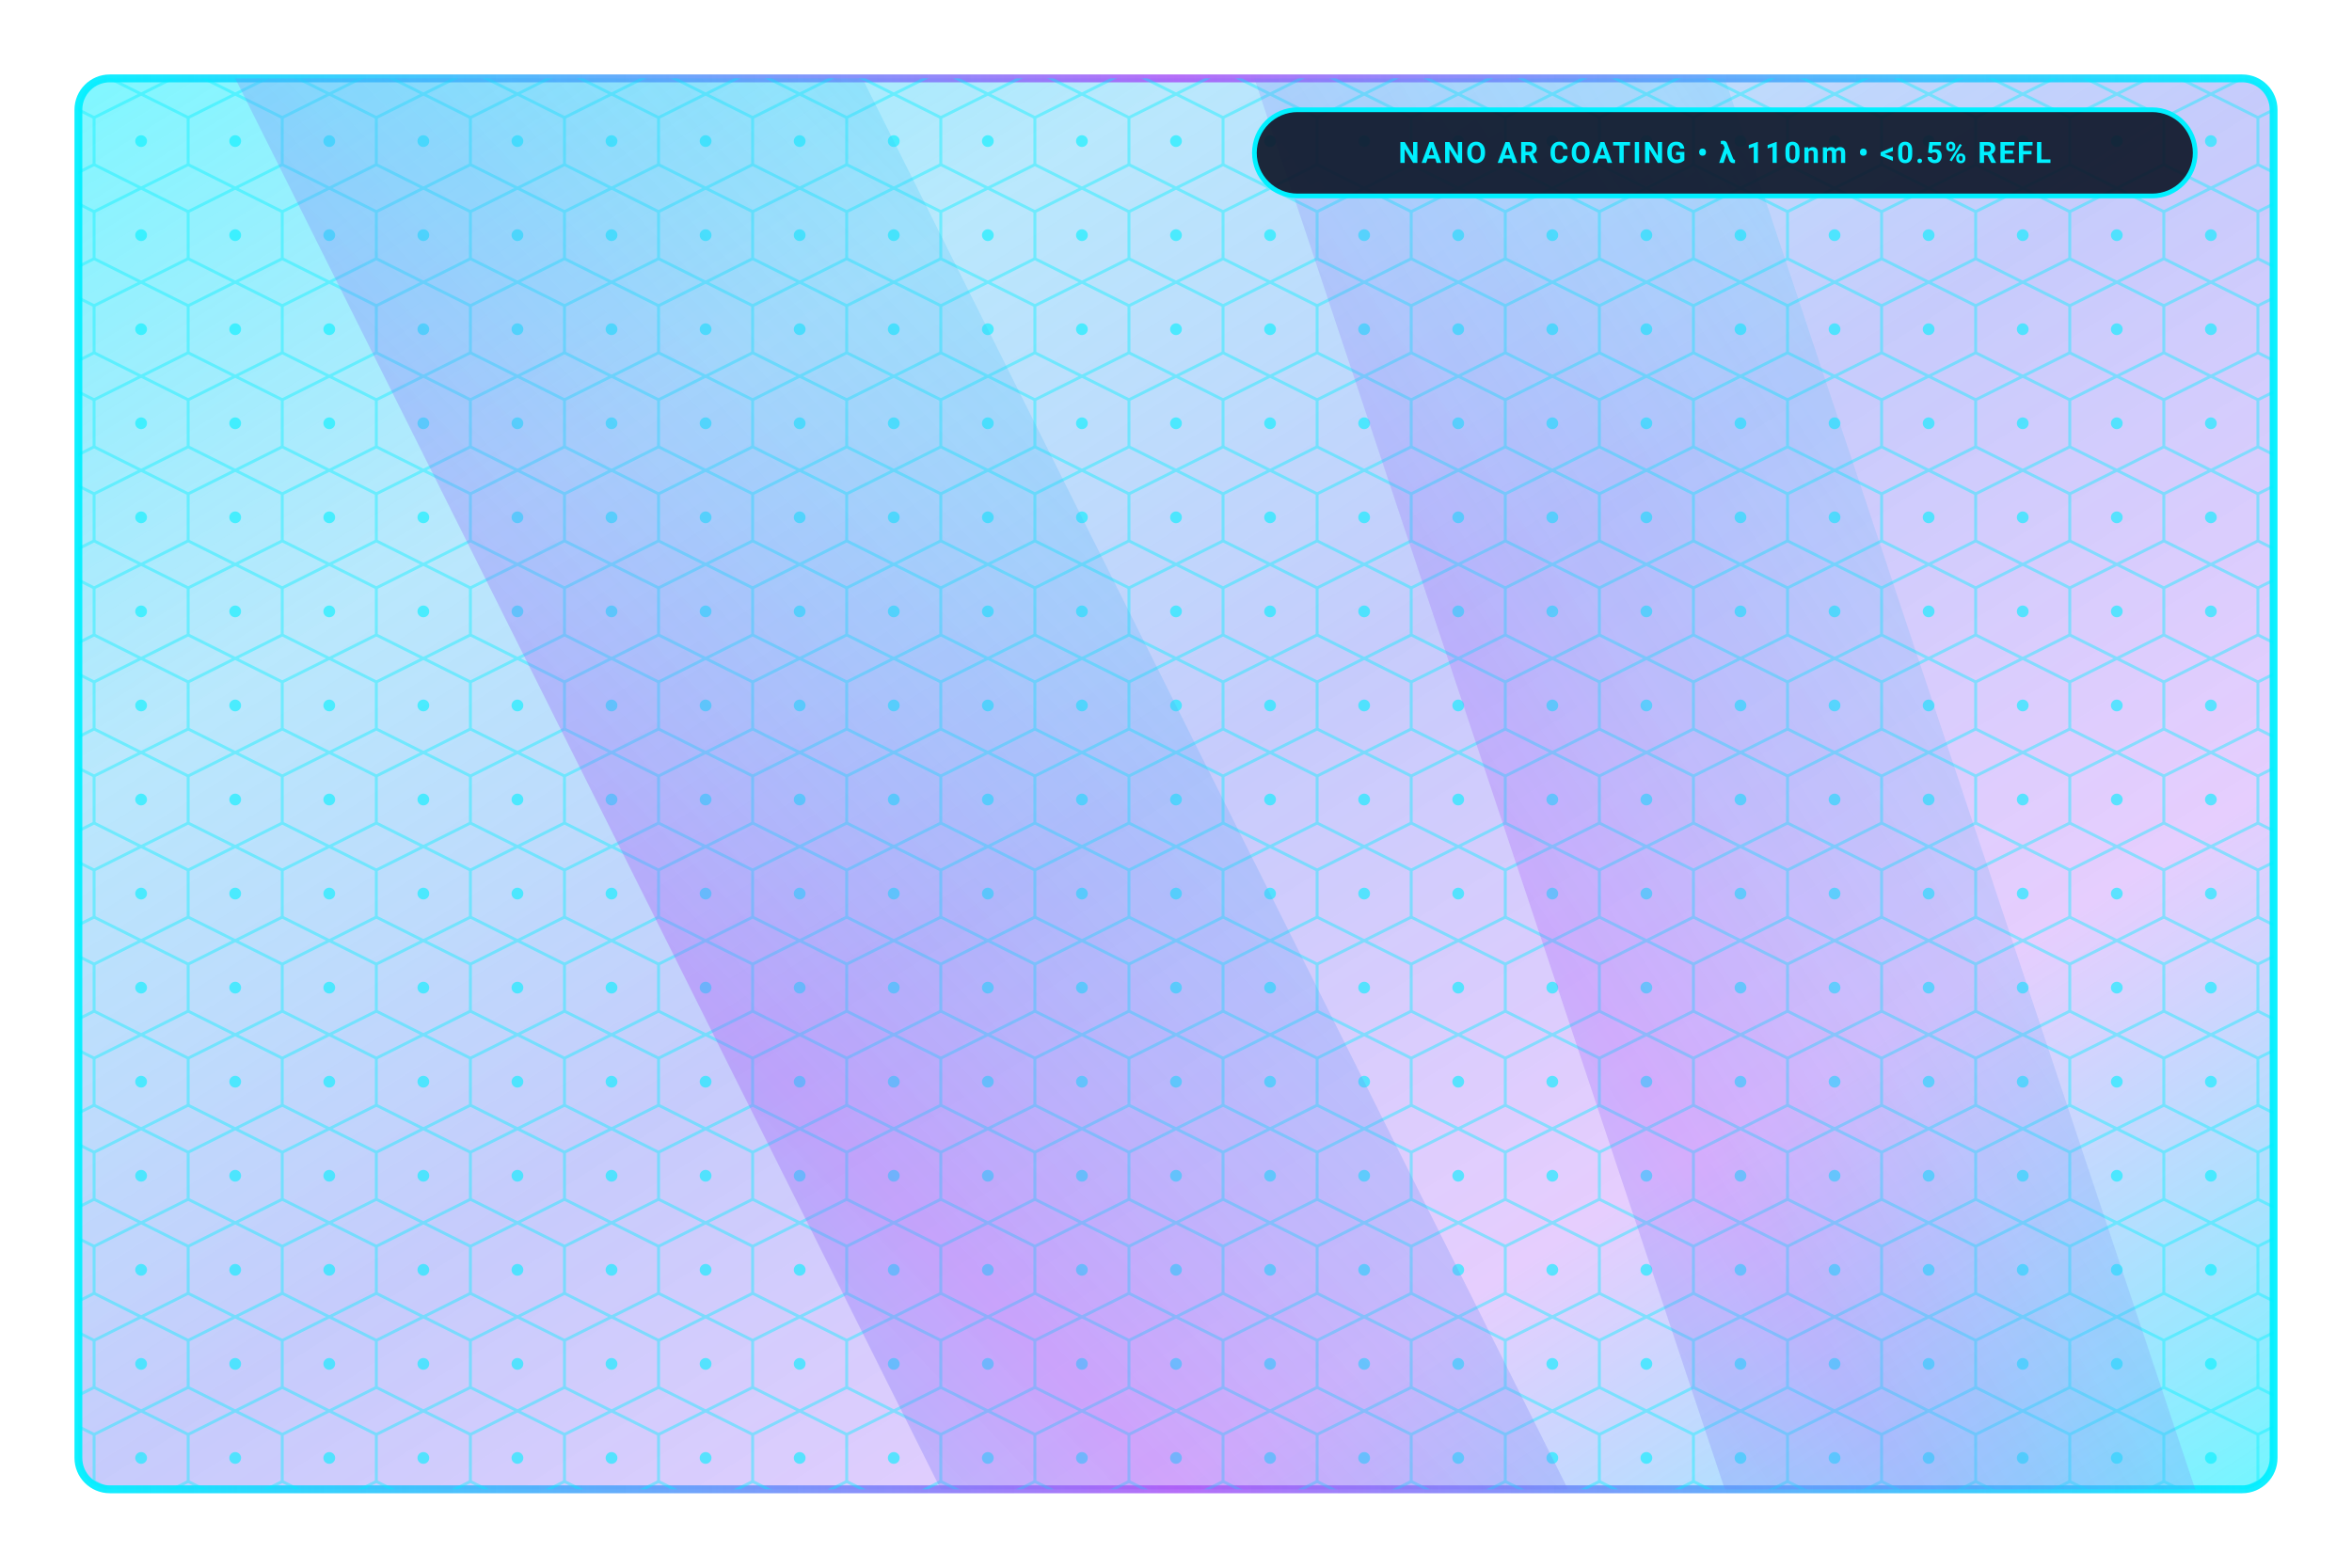
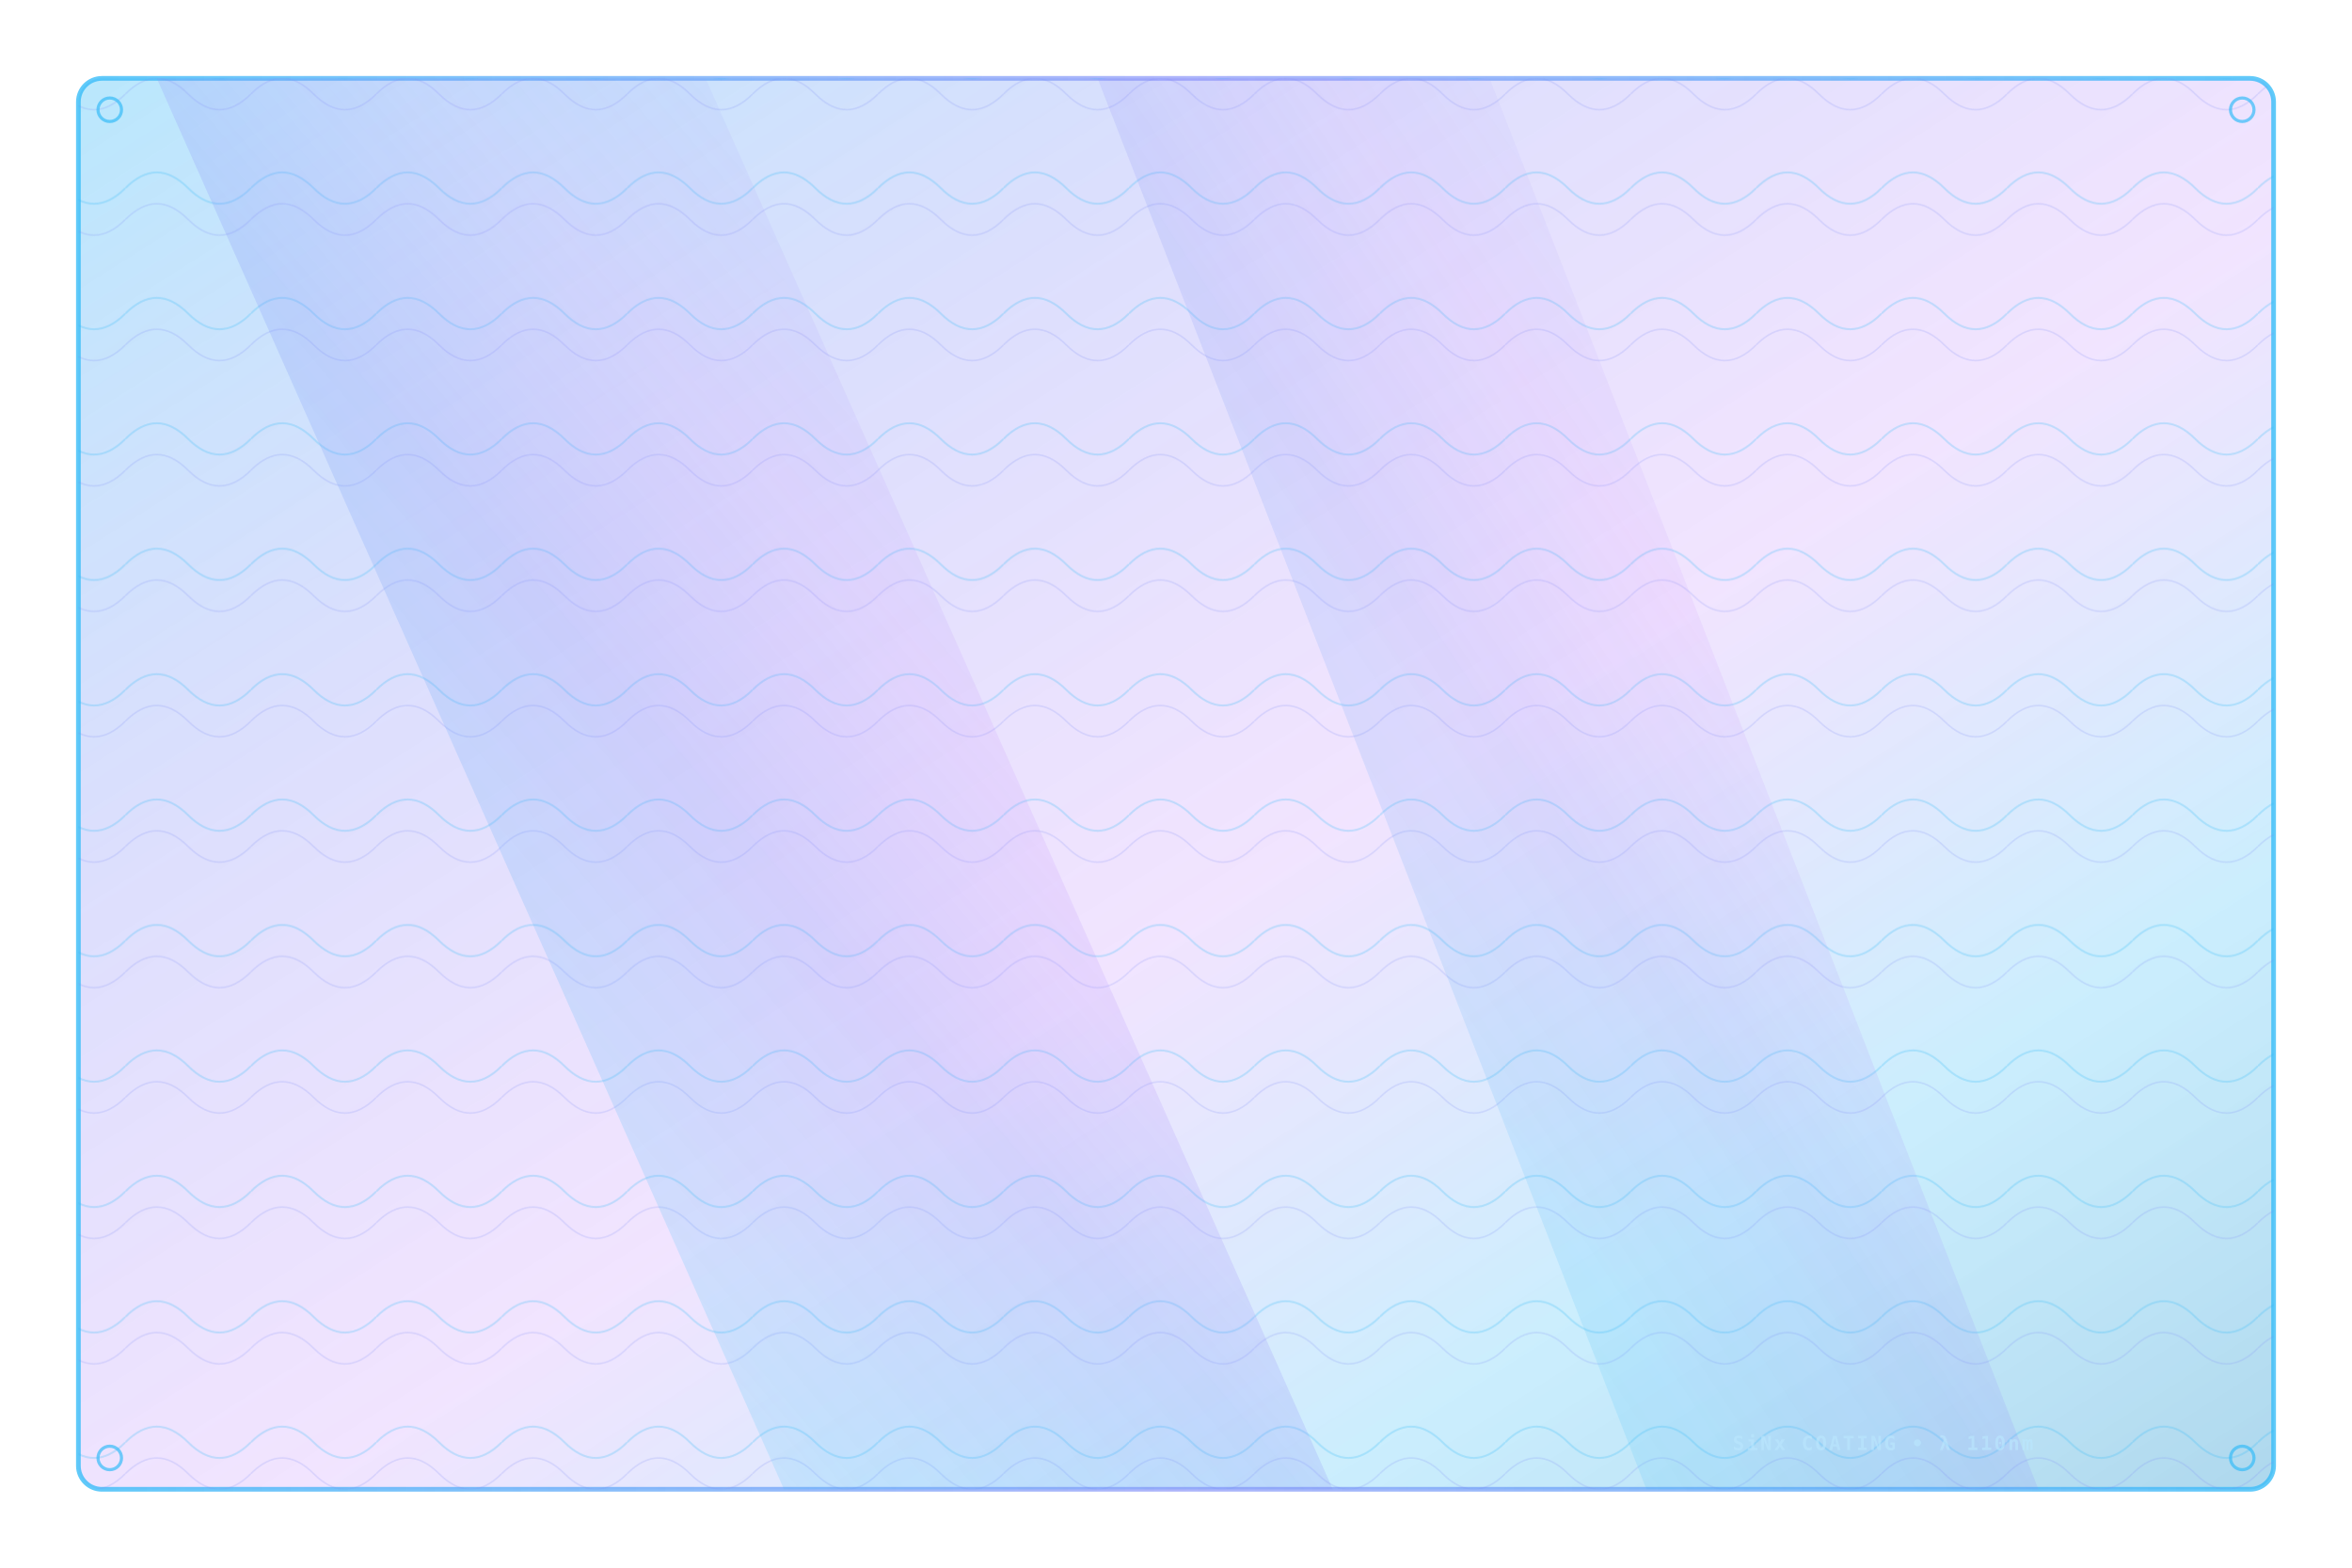
<svg xmlns="http://www.w3.org/2000/svg" viewBox="0 0 600 400" width="100%" height="100%" fill="none">
  <defs>
-     <linearGradient id="arHoloGradient" x1="0%" y1="0%" x2="100%" y2="100%">
-       <stop offset="0%" stop-color="#00F0FF" stop-opacity="0.5" />
-       <stop offset="25%" stop-color="#38BDF8" stop-opacity="0.35" />
-       <stop offset="50%" stop-color="#818CF8" stop-opacity="0.45" />
-       <stop offset="75%" stop-color="#C084FC" stop-opacity="0.4" />
-       <stop offset="100%" stop-color="#00F0FF" stop-opacity="0.55" />
+     <linearGradient id="arThinFilm" x1="0%" y1="0%" x2="100%" y2="100%">
+       <stop offset="0%" stop-color="#38BDF8" stop-opacity="0.35" />
+       <stop offset="28%" stop-color="#818CF8" stop-opacity="0.28" />
+       <stop offset="55%" stop-color="#C084FC" stop-opacity="0.22" />
+       <stop offset="78%" stop-color="#38BDF8" stop-opacity="0.26" />
+       <stop offset="100%" stop-color="#0284C7" stop-opacity="0.32" />
    </linearGradient>
-     <linearGradient id="arBorderGlow" x1="0%" y1="0%" x2="100%" y2="0%">
-       <stop offset="0%" stop-color="#00F0FF" stop-opacity="0.95" />
-       <stop offset="50%" stop-color="#A855F7" stop-opacity="0.85" />
-       <stop offset="100%" stop-color="#00F0FF" stop-opacity="0.95" />
+     <linearGradient id="arBorder" x1="0%" y1="0%" x2="100%" y2="0%">
+       <stop offset="0%" stop-color="#38BDF8" stop-opacity="0.8" />
+       <stop offset="50%" stop-color="#818CF8" stop-opacity="0.65" />
+       <stop offset="100%" stop-color="#38BDF8" stop-opacity="0.8" />
    </linearGradient>
-     <pattern id="nanoHexGridDistinct" width="24" height="24" patternUnits="userSpaceOnUse">
-       <path d="M12 0 L24 6 L24 18 L12 24 L0 18 L0 6 Z" fill="none" stroke="#00F0FF" stroke-width="0.75" stroke-opacity="0.4" />
-       <circle cx="12" cy="12" r="1.5" fill="#00F0FF" fill-opacity="0.6" />
+     <pattern id="nanowavePattern" width="32" height="32" patternUnits="userSpaceOnUse">
+       <path d="M 0 16 Q 8 8 16 16 T 32 16" fill="none" stroke="#38BDF8" stroke-width="0.5" stroke-opacity="0.25" />
+       <path d="M 0 24 Q 8 16 16 24 T 32 24" fill="none" stroke="#818CF8" stroke-width="0.4" stroke-opacity="0.2" />
    </pattern>
-     <linearGradient id="waveInterference" x1="0%" y1="100%" x2="100%" y2="0%">
-       <stop offset="0%" stop-color="#00F0FF" stop-opacity="0.3" />
-       <stop offset="35%" stop-color="#A855F7" stop-opacity="0.35" />
-       <stop offset="70%" stop-color="#38BDF8" stop-opacity="0.2" />
-       <stop offset="100%" stop-color="#00F0FF" stop-opacity="0.4" />
+     <linearGradient id="arPrismSweep" x1="0%" y1="100%" x2="100%" y2="0%">
+       <stop offset="0%" stop-color="#38BDF8" stop-opacity="0" />
+       <stop offset="30%" stop-color="#38BDF8" stop-opacity="0.18" />
+       <stop offset="48%" stop-color="#818CF8" stop-opacity="0.22" />
+       <stop offset="62%" stop-color="#C084FC" stop-opacity="0.14" />
+       <stop offset="100%" stop-color="#38BDF8" stop-opacity="0" />
    </linearGradient>
  </defs>
-   <rect x="20" y="20" width="560" height="360" rx="8" fill="url(#arHoloGradient)" stroke="url(#arBorderGlow)" stroke-width="2" />
-   <rect x="20" y="20" width="560" height="360" rx="8" fill="url(#nanoHexGridDistinct)" />
-   <polygon points="60,20 220,20 400,380 240,380" fill="url(#waveInterference)" />
-   <polygon points="320,20 440,20 560,380 440,380" fill="url(#waveInterference)" opacity="0.8" />
-   <g transform="translate(320, 28)">
-     <rect width="240" height="22" rx="11" fill="rgba(15, 23, 42, 0.92)" stroke="#00F0FF" stroke-width="1.2" />
-     <text x="120" y="11" font-family="-apple-system, BlinkMacSystemFont, 'Segoe UI', Roboto, sans-serif" font-size="7.5" font-weight="700" fill="#00F0FF" text-anchor="middle" dominant-baseline="central" letter-spacing="0.5">NANO AR COATING • λ 110nm • &lt;0.5% REFL</text>
+   <rect x="20" y="20" width="560" height="360" rx="6" fill="url(#arThinFilm)" stroke="url(#arBorder)" stroke-width="1.2" />
+   <rect x="20" y="20" width="560" height="360" rx="6" fill="url(#nanowavePattern)" />
+   <path d="M 40 20 L 180 20 L 340 380 L 200 380 Z" fill="url(#arPrismSweep)" />
+   <path d="M 280 20 L 380 20 L 520 380 L 420 380 Z" fill="url(#arPrismSweep)" opacity="0.8" />
+   <circle cx="28" cy="28" r="3" fill="none" stroke="#38BDF8" stroke-width="0.8" stroke-opacity="0.7" />
+   <circle cx="572" cy="28" r="3" fill="none" stroke="#38BDF8" stroke-width="0.8" stroke-opacity="0.7" />
+   <circle cx="28" cy="372" r="3" fill="none" stroke="#38BDF8" stroke-width="0.8" stroke-opacity="0.7" />
+   <circle cx="572" cy="372" r="3" fill="none" stroke="#38BDF8" stroke-width="0.8" stroke-opacity="0.7" />
+   <g transform="translate(442, 362)" opacity="0.65">
+     <text x="0" y="8" font-family="'JetBrains Mono', 'SF Mono', Consolas, monospace" font-size="5" font-weight="600" fill="#BAE6FD" letter-spacing="0.5">SiNx COATING • λ 110nm</text>
  </g>
</svg>
